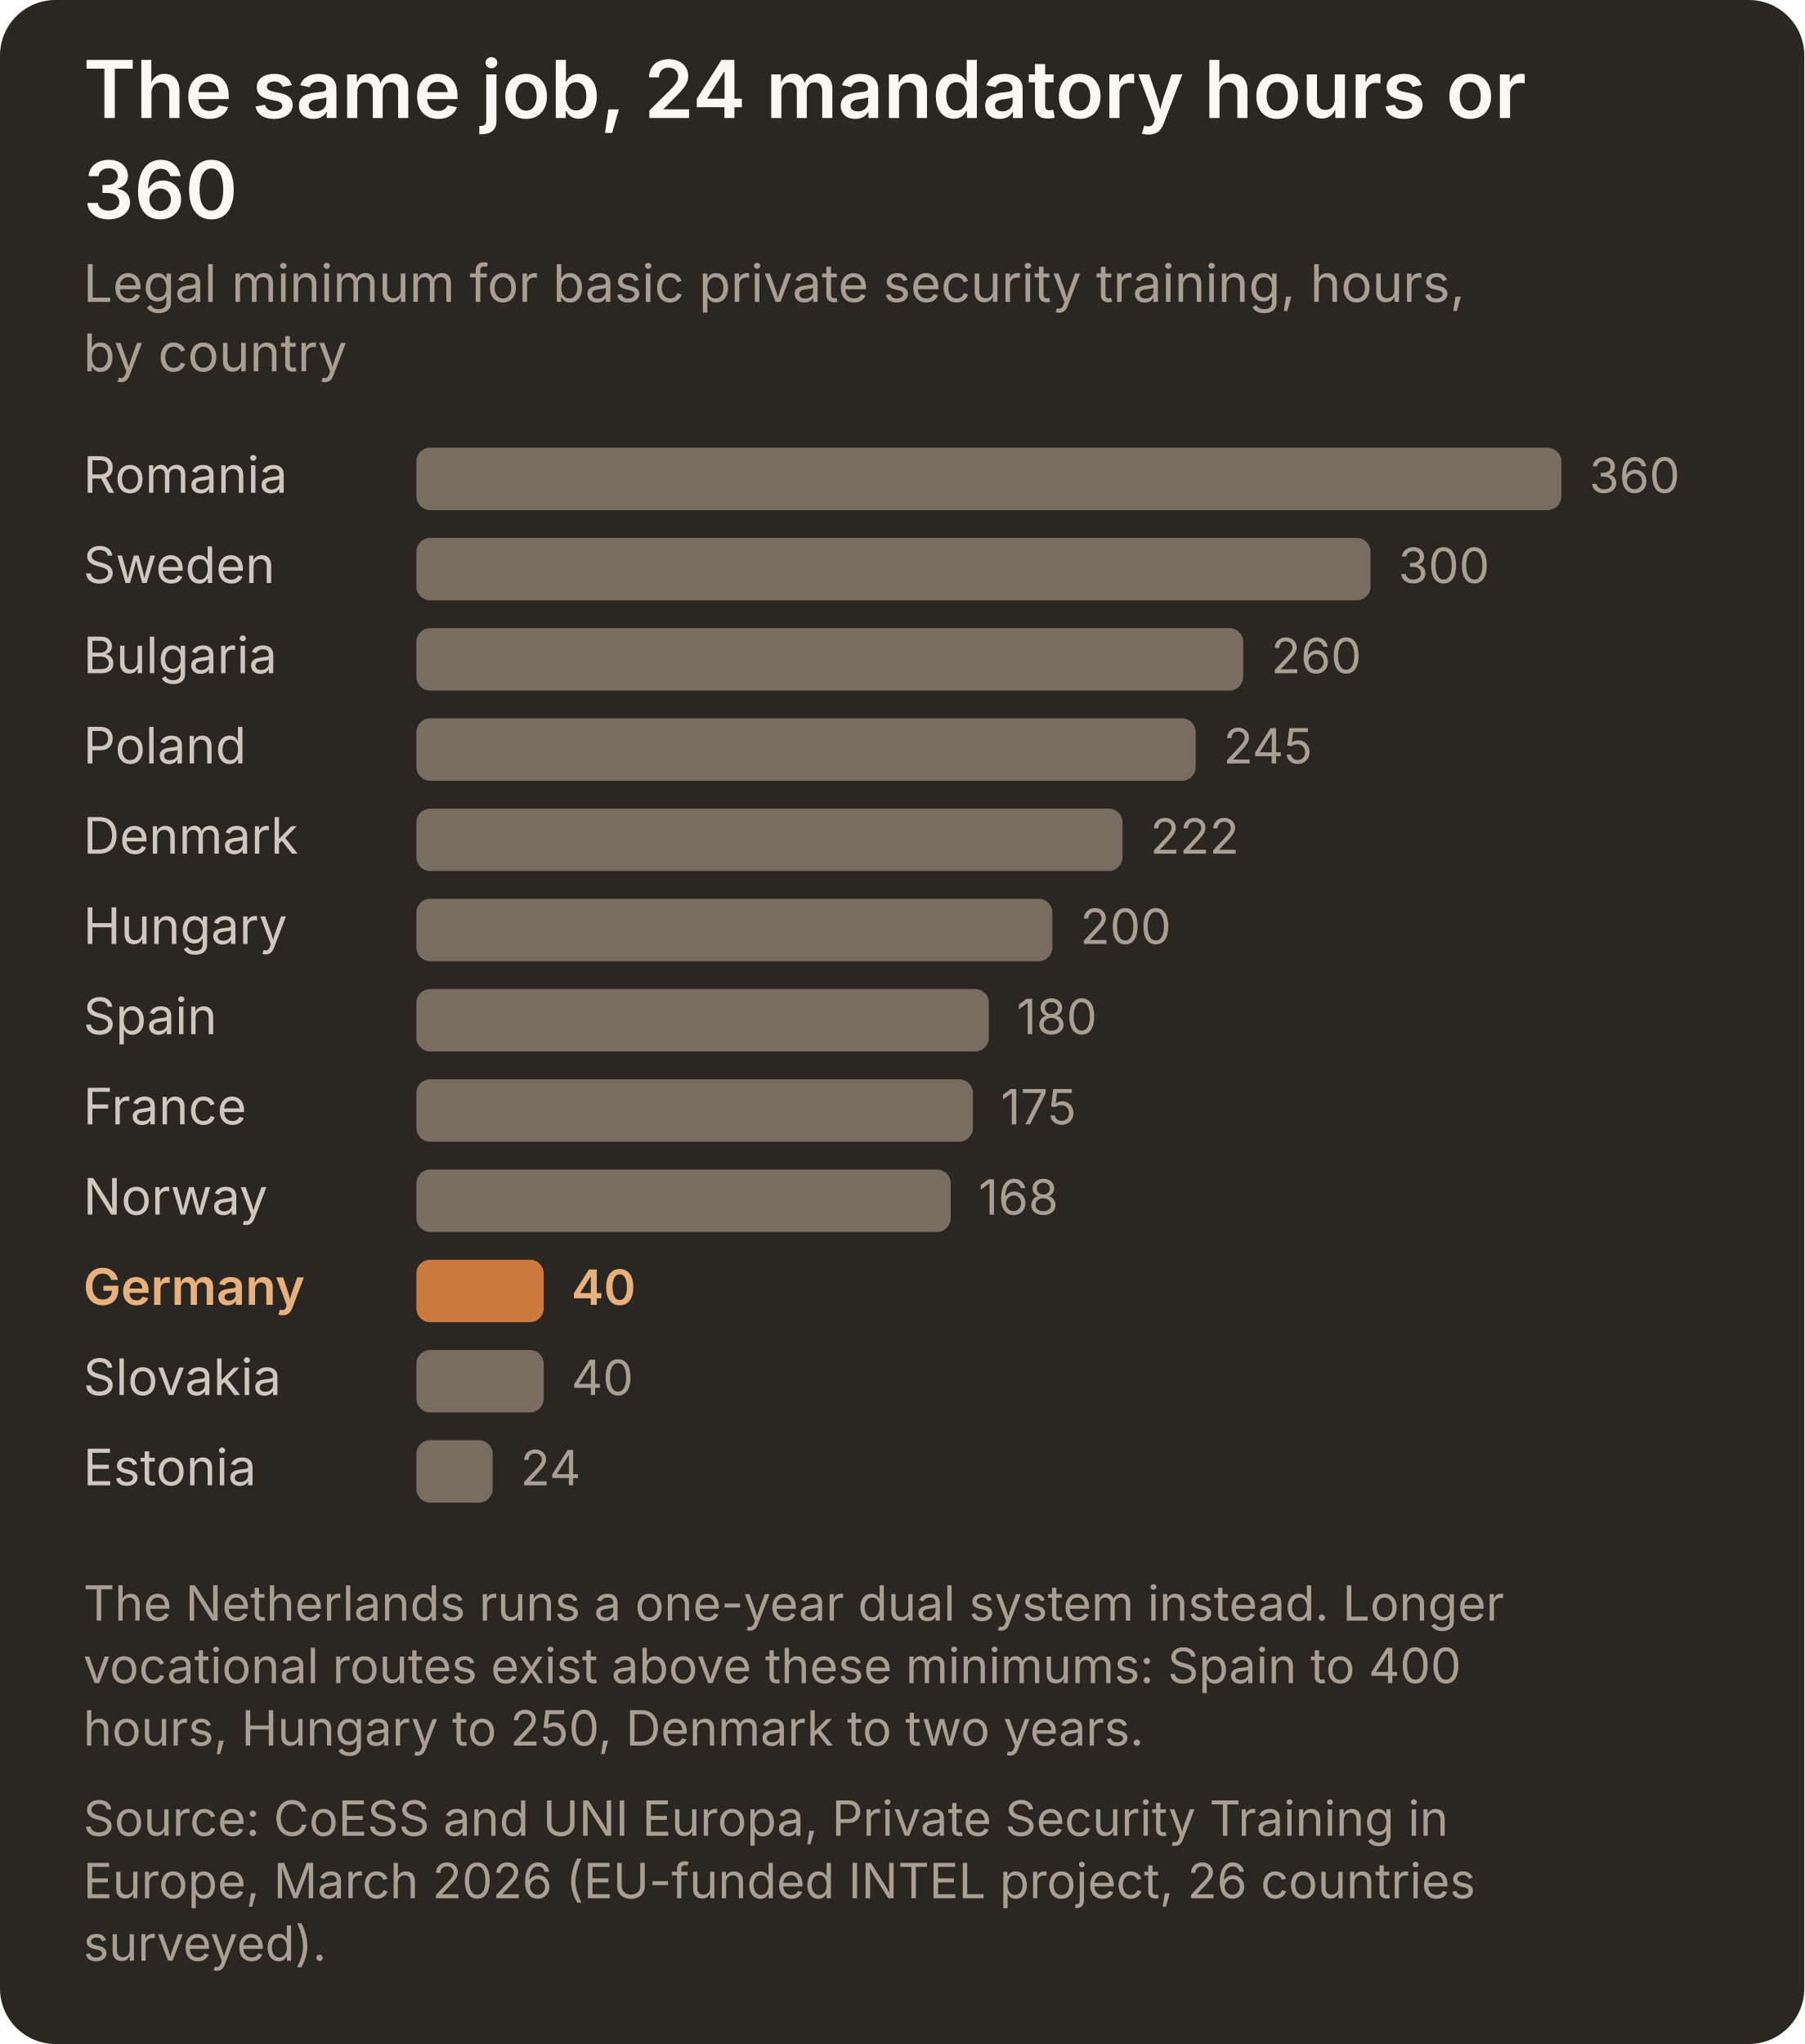
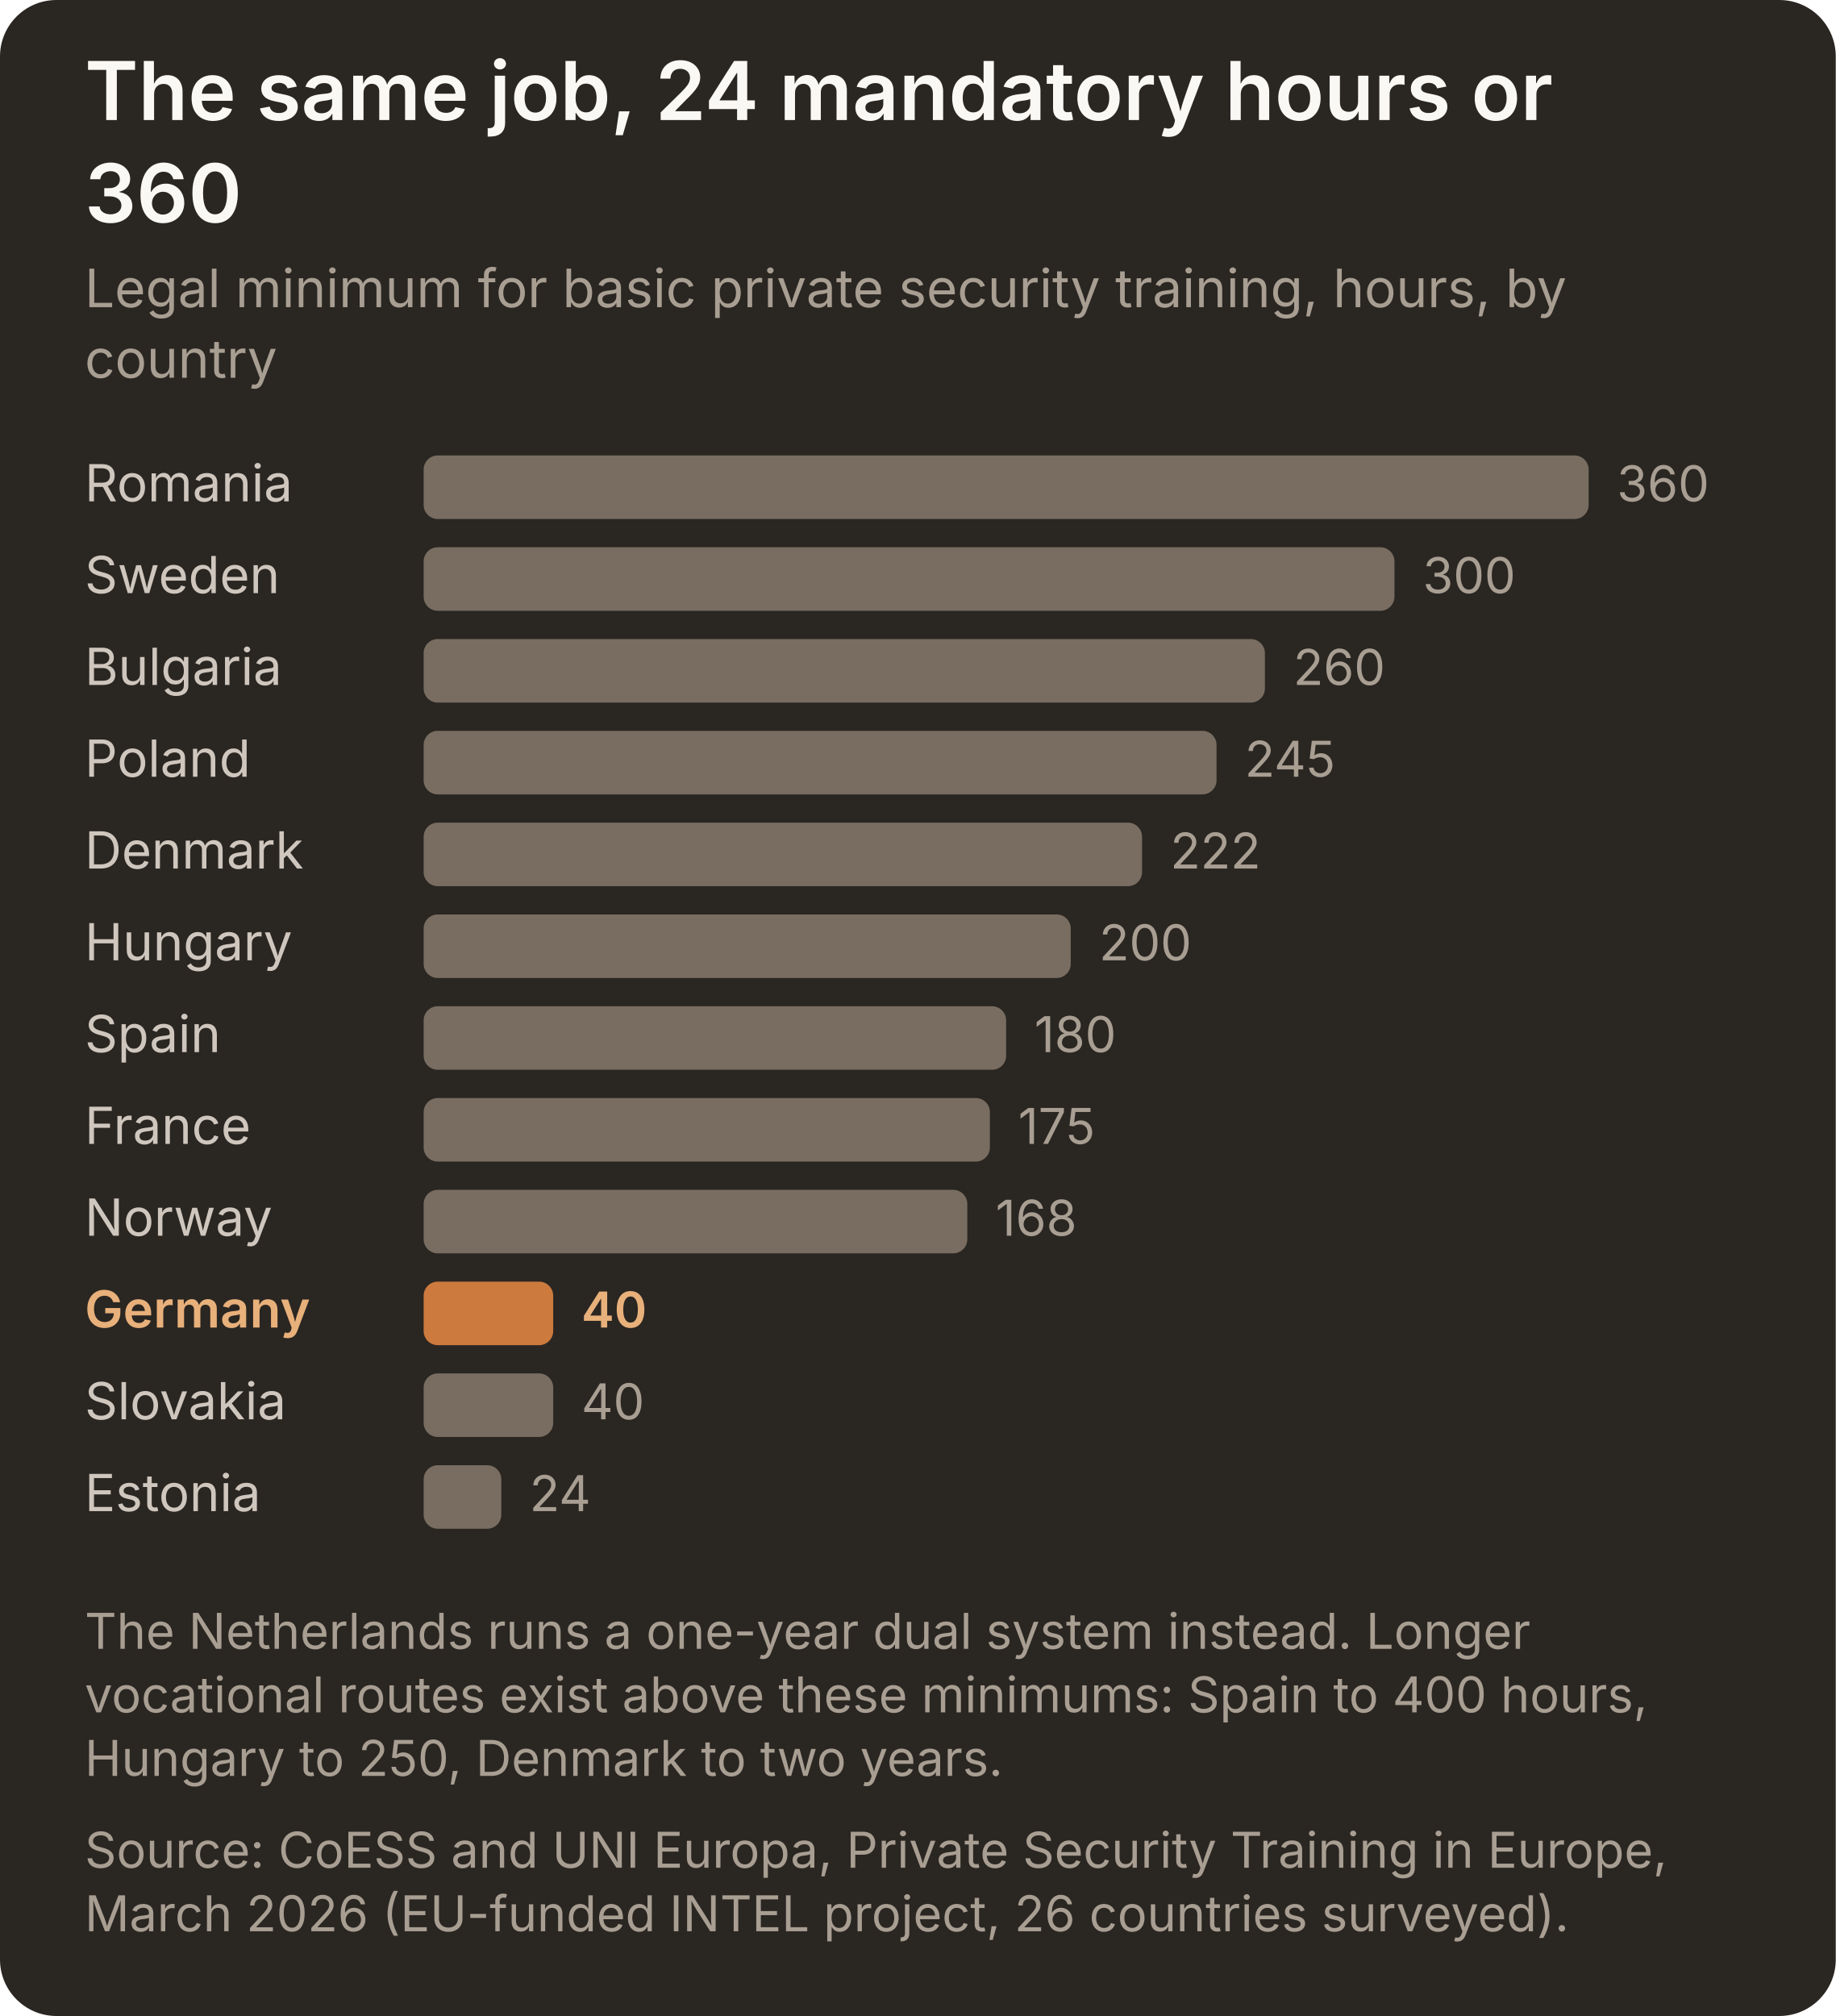
- <svg xmlns="http://www.w3.org/2000/svg" viewBox="0 0 520 589" role="img" aria-label="Bar chart of the legal minimum for mandatory basic private security training by country: Romania 360 hours, Sweden 300, Bulgaria 260, Poland 245, Denmark 222, Hungary 200, Spain 180, France 175, Norway 168, Germany and Slovakia 40, Estonia 24. Source: CoESS and UNI Europa, Private Security Training in Europe, March 2026.">
+ <svg xmlns="http://www.w3.org/2000/svg" viewBox="0 0 520 571" role="img" aria-label="Bar chart of the legal minimum for mandatory basic private security training by country: Romania 360 hours, Sweden 300, Bulgaria 260, Poland 245, Denmark 222, Hungary 200, Spain 180, France 175, Norway 168, Germany and Slovakia 40, Estonia 24. Source: CoESS and UNI Europa, Private Security Training in Europe, March 2026.">
  <defs>
    <marker id="ar" markerWidth="8" markerHeight="8" refX="6" refY="3" orient="auto">
      <path d="M0,0 L6,3 L0,6 Z" fill="#a89e92" />
    </marker>
  </defs>
-   <rect x="0" y="0" width="520" height="589" rx="16" fill="#2a2622" />
+   <rect x="0" y="0" width="520" height="571" rx="16" fill="#2a2622" />
  <text x="24" y="34" font-family="'Inter', system-ui, -apple-system, sans-serif" font-size="23" fill="#faf8f4" font-weight="600">The same job, 24 mandatory hours or</text>
  <text x="24" y="63" font-family="'Inter', system-ui, -apple-system, sans-serif" font-size="23" fill="#faf8f4" font-weight="600">360</text>
-   <text x="24" y="87" font-family="'Inter', system-ui, -apple-system, sans-serif" font-size="15" fill="#a89e92">Legal minimum for basic private security training, hours,</text>
-   <text x="24" y="107" font-family="'Inter', system-ui, -apple-system, sans-serif" font-size="15" fill="#a89e92">by country</text>
+   <text x="24" y="87" font-family="'Inter', system-ui, -apple-system, sans-serif" font-size="15" fill="#a89e92">Legal minimum for basic private security training, hours, by</text>
+   <text x="24" y="107" font-family="'Inter', system-ui, -apple-system, sans-serif" font-size="15" fill="#a89e92">country</text>
  <text x="24" y="142" font-family="'Inter', system-ui, -apple-system, sans-serif" font-size="14.5" fill="#cfc7be">Romania</text>
  <rect x="120" y="129" width="330.0" height="18" rx="4" fill="#786d60" />
  <text x="458.0" y="142" font-family="'Inter', system-ui, -apple-system, sans-serif" font-size="14" fill="#a89e92">360</text>
  <text x="24" y="168" font-family="'Inter', system-ui, -apple-system, sans-serif" font-size="14.5" fill="#cfc7be">Sweden</text>
  <rect x="120" y="155" width="275.0" height="18" rx="4" fill="#786d60" />
  <text x="403.0" y="168" font-family="'Inter', system-ui, -apple-system, sans-serif" font-size="14" fill="#a89e92">300</text>
  <text x="24" y="194" font-family="'Inter', system-ui, -apple-system, sans-serif" font-size="14.5" fill="#cfc7be">Bulgaria</text>
  <rect x="120" y="181" width="238.3" height="18" rx="4" fill="#786d60" />
  <text x="366.333" y="194" font-family="'Inter', system-ui, -apple-system, sans-serif" font-size="14" fill="#a89e92">260</text>
  <text x="24" y="220" font-family="'Inter', system-ui, -apple-system, sans-serif" font-size="14.5" fill="#cfc7be">Poland</text>
  <rect x="120" y="207" width="224.6" height="18" rx="4" fill="#786d60" />
  <text x="352.583" y="220" font-family="'Inter', system-ui, -apple-system, sans-serif" font-size="14" fill="#a89e92">245</text>
  <text x="24" y="246" font-family="'Inter', system-ui, -apple-system, sans-serif" font-size="14.5" fill="#cfc7be">Denmark</text>
  <rect x="120" y="233" width="203.5" height="18" rx="4" fill="#786d60" />
  <text x="331.5" y="246" font-family="'Inter', system-ui, -apple-system, sans-serif" font-size="14" fill="#a89e92">222</text>
  <text x="24" y="272" font-family="'Inter', system-ui, -apple-system, sans-serif" font-size="14.5" fill="#cfc7be">Hungary</text>
  <rect x="120" y="259" width="183.3" height="18" rx="4" fill="#786d60" />
  <text x="311.333" y="272" font-family="'Inter', system-ui, -apple-system, sans-serif" font-size="14" fill="#a89e92">200</text>
  <text x="24" y="298" font-family="'Inter', system-ui, -apple-system, sans-serif" font-size="14.5" fill="#cfc7be">Spain</text>
  <rect x="120" y="285" width="165.0" height="18" rx="4" fill="#786d60" />
  <text x="293.0" y="298" font-family="'Inter', system-ui, -apple-system, sans-serif" font-size="14" fill="#a89e92">180</text>
  <text x="24" y="324" font-family="'Inter', system-ui, -apple-system, sans-serif" font-size="14.5" fill="#cfc7be">France</text>
  <rect x="120" y="311" width="160.4" height="18" rx="4" fill="#786d60" />
  <text x="288.417" y="324" font-family="'Inter', system-ui, -apple-system, sans-serif" font-size="14" fill="#a89e92">175</text>
  <text x="24" y="350" font-family="'Inter', system-ui, -apple-system, sans-serif" font-size="14.5" fill="#cfc7be">Norway</text>
  <rect x="120" y="337" width="154.0" height="18" rx="4" fill="#786d60" />
  <text x="282.0" y="350" font-family="'Inter', system-ui, -apple-system, sans-serif" font-size="14" fill="#a89e92">168</text>
  <text x="24" y="376" font-family="'Inter', system-ui, -apple-system, sans-serif" font-size="14.5" fill="#e8b07a" font-weight="600">Germany</text>
  <rect x="120" y="363" width="36.7" height="18" rx="4" fill="#cc7a3e" />
  <text x="164.667" y="376" font-family="'Inter', system-ui, -apple-system, sans-serif" font-size="14" fill="#e8b07a" font-weight="600">40</text>
  <text x="24" y="402" font-family="'Inter', system-ui, -apple-system, sans-serif" font-size="14.5" fill="#cfc7be">Slovakia</text>
  <rect x="120" y="389" width="36.7" height="18" rx="4" fill="#786d60" />
  <text x="164.667" y="402" font-family="'Inter', system-ui, -apple-system, sans-serif" font-size="14" fill="#a89e92">40</text>
  <text x="24" y="428" font-family="'Inter', system-ui, -apple-system, sans-serif" font-size="14.5" fill="#cfc7be">Estonia</text>
  <rect x="120" y="415" width="22.0" height="18" rx="4" fill="#786d60" />
  <text x="150.0" y="428" font-family="'Inter', system-ui, -apple-system, sans-serif" font-size="14" fill="#a89e92">24</text>
  <text x="24" y="467" font-family="'Inter', system-ui, -apple-system, sans-serif" font-size="14" fill="#a89e92">The Netherlands runs a one-year dual system instead. Longer</text>
-   <text x="24" y="485" font-family="'Inter', system-ui, -apple-system, sans-serif" font-size="14" fill="#a89e92">vocational routes exist above these minimums: Spain to 400</text>
-   <text x="24" y="503" font-family="'Inter', system-ui, -apple-system, sans-serif" font-size="14" fill="#a89e92">hours, Hungary to 250, Denmark to two years.</text>
-   <text x="24" y="529" font-family="'Inter', system-ui, -apple-system, sans-serif" font-size="14" fill="#a89e92">Source: CoESS and UNI Europa, Private Security Training in</text>
-   <text x="24" y="547" font-family="'Inter', system-ui, -apple-system, sans-serif" font-size="14" fill="#a89e92">Europe, March 2026 (EU-funded INTEL project, 26 countries</text>
-   <text x="24" y="565" font-family="'Inter', system-ui, -apple-system, sans-serif" font-size="14" fill="#a89e92">surveyed).</text>
+   <text x="24" y="485" font-family="'Inter', system-ui, -apple-system, sans-serif" font-size="14" fill="#a89e92">vocational routes exist above these minimums: Spain to 400 hours,</text>
+   <text x="24" y="503" font-family="'Inter', system-ui, -apple-system, sans-serif" font-size="14" fill="#a89e92">Hungary to 250, Denmark to two years.</text>
+   <text x="24" y="529" font-family="'Inter', system-ui, -apple-system, sans-serif" font-size="14" fill="#a89e92">Source: CoESS and UNI Europa, Private Security Training in Europe,</text>
+   <text x="24" y="547" font-family="'Inter', system-ui, -apple-system, sans-serif" font-size="14" fill="#a89e92">March 2026 (EU-funded INTEL project, 26 countries surveyed).</text>
</svg>
